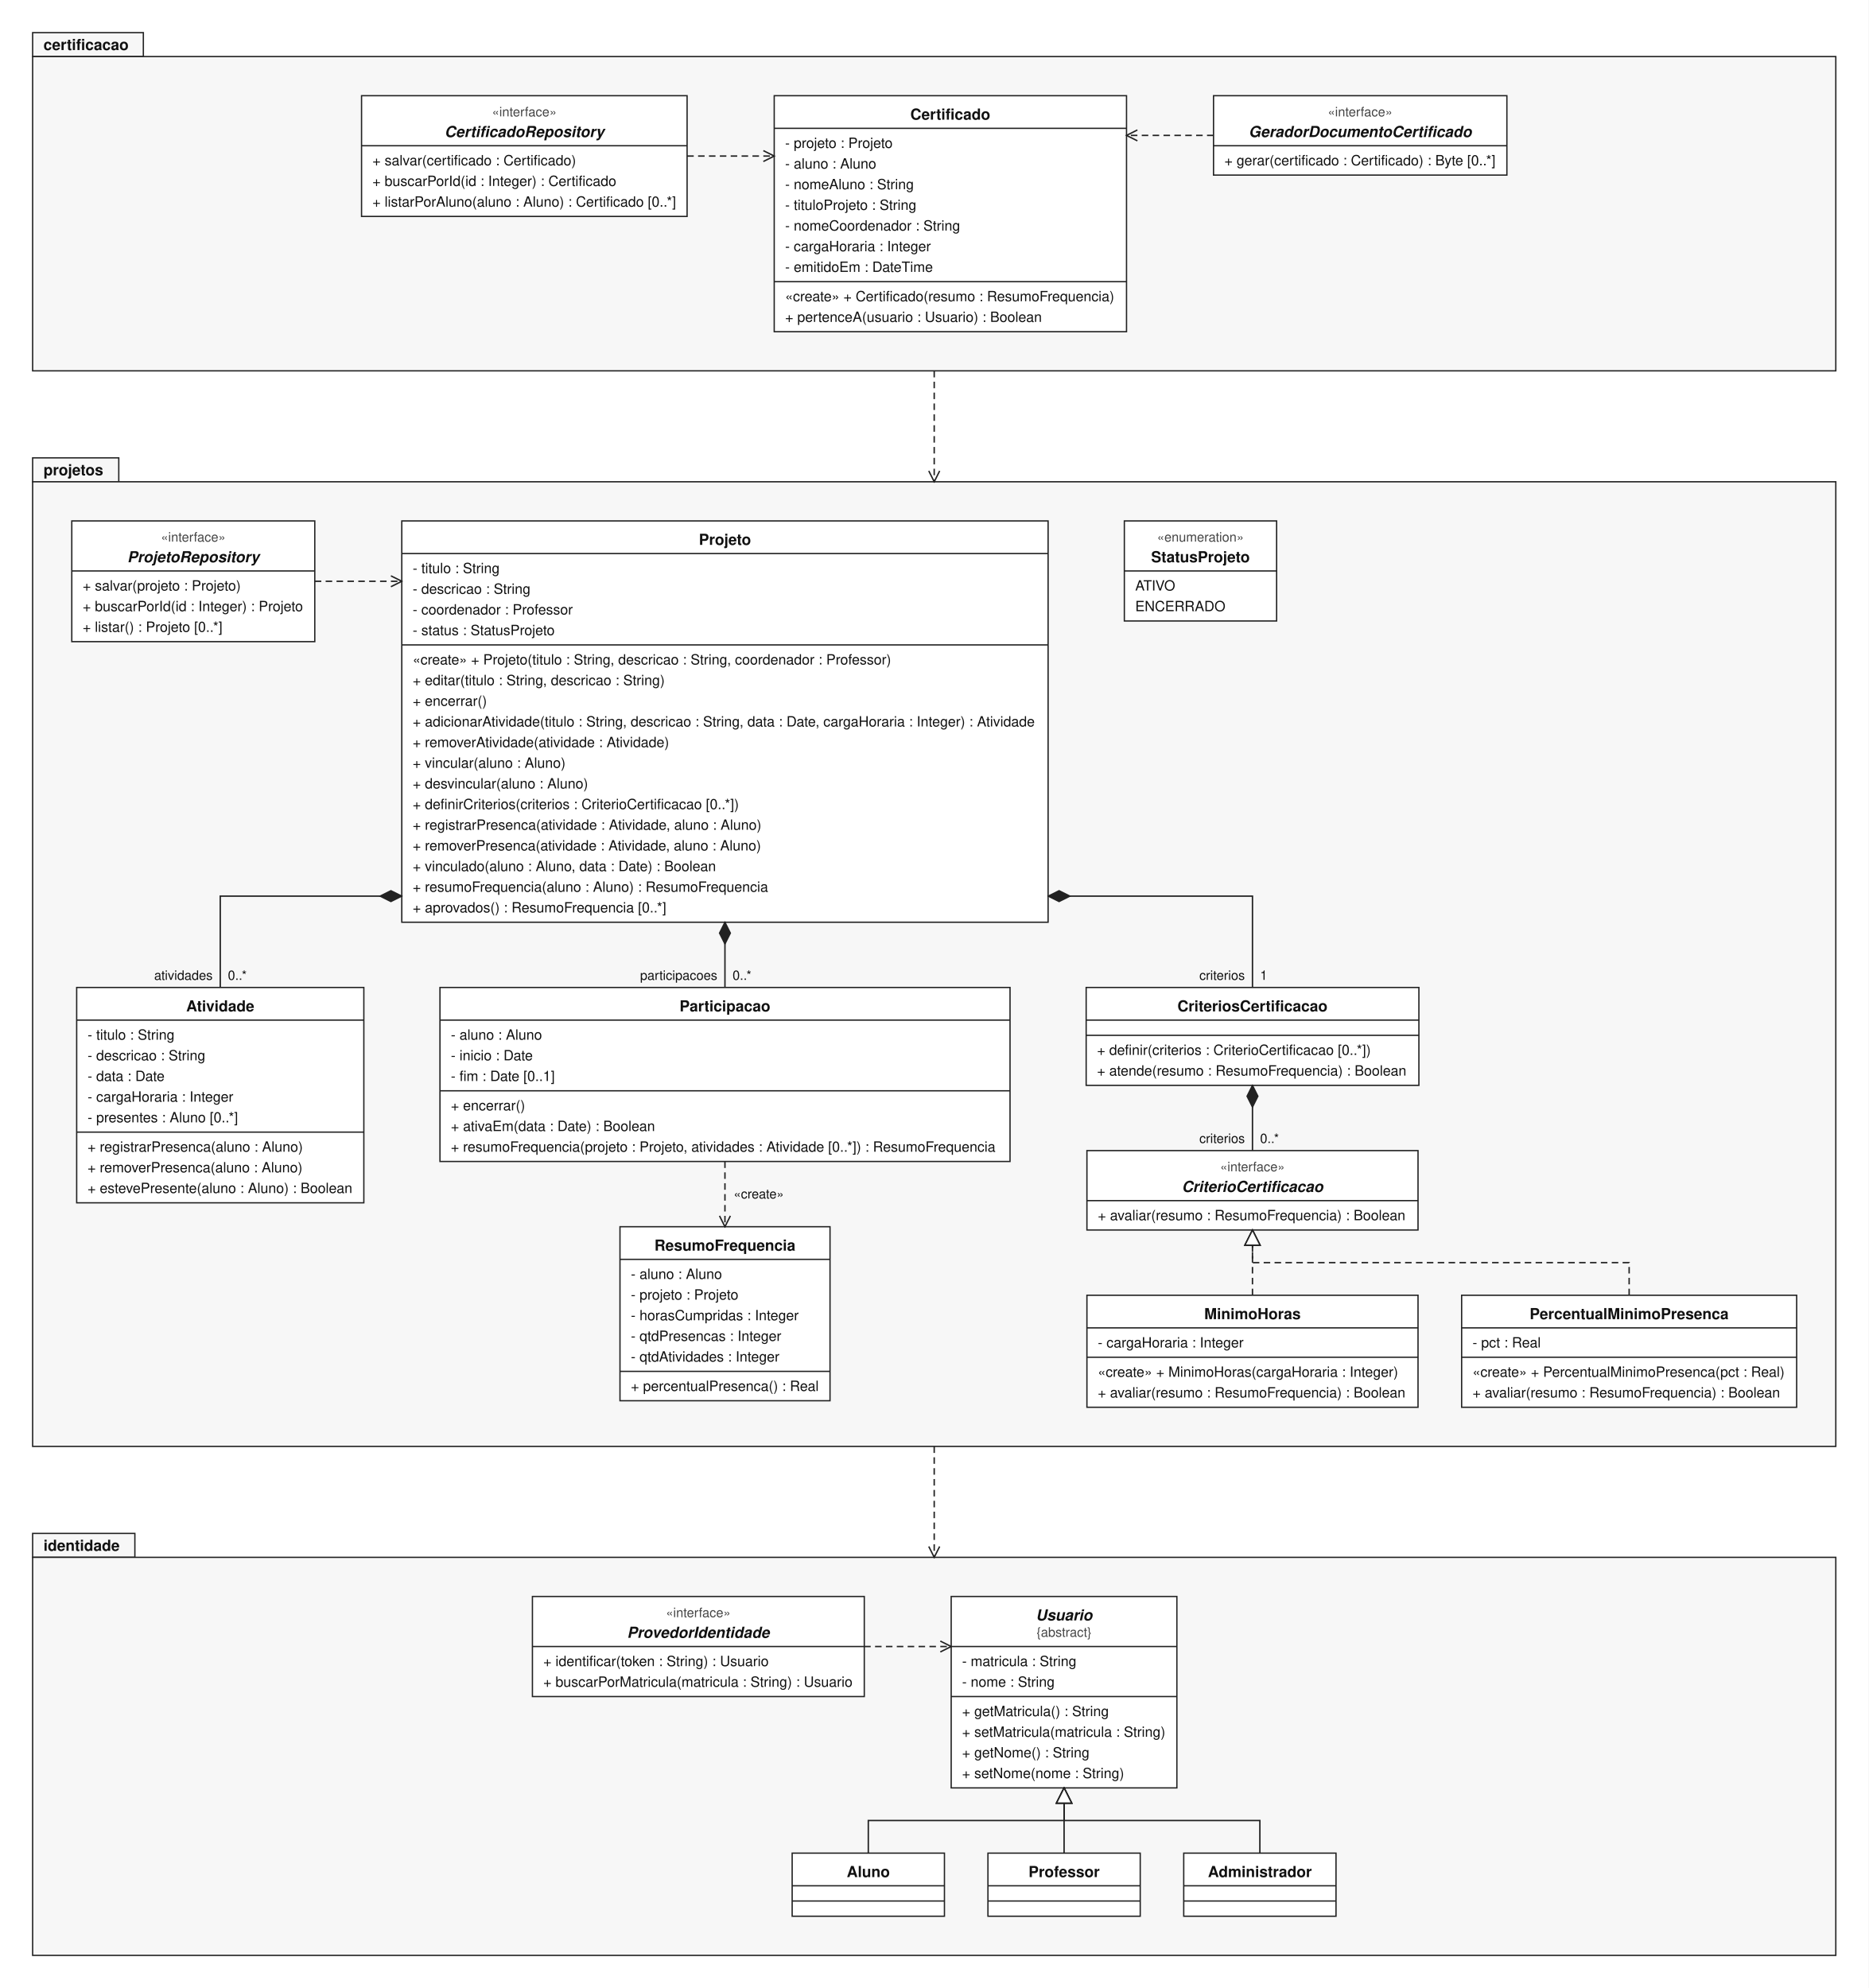
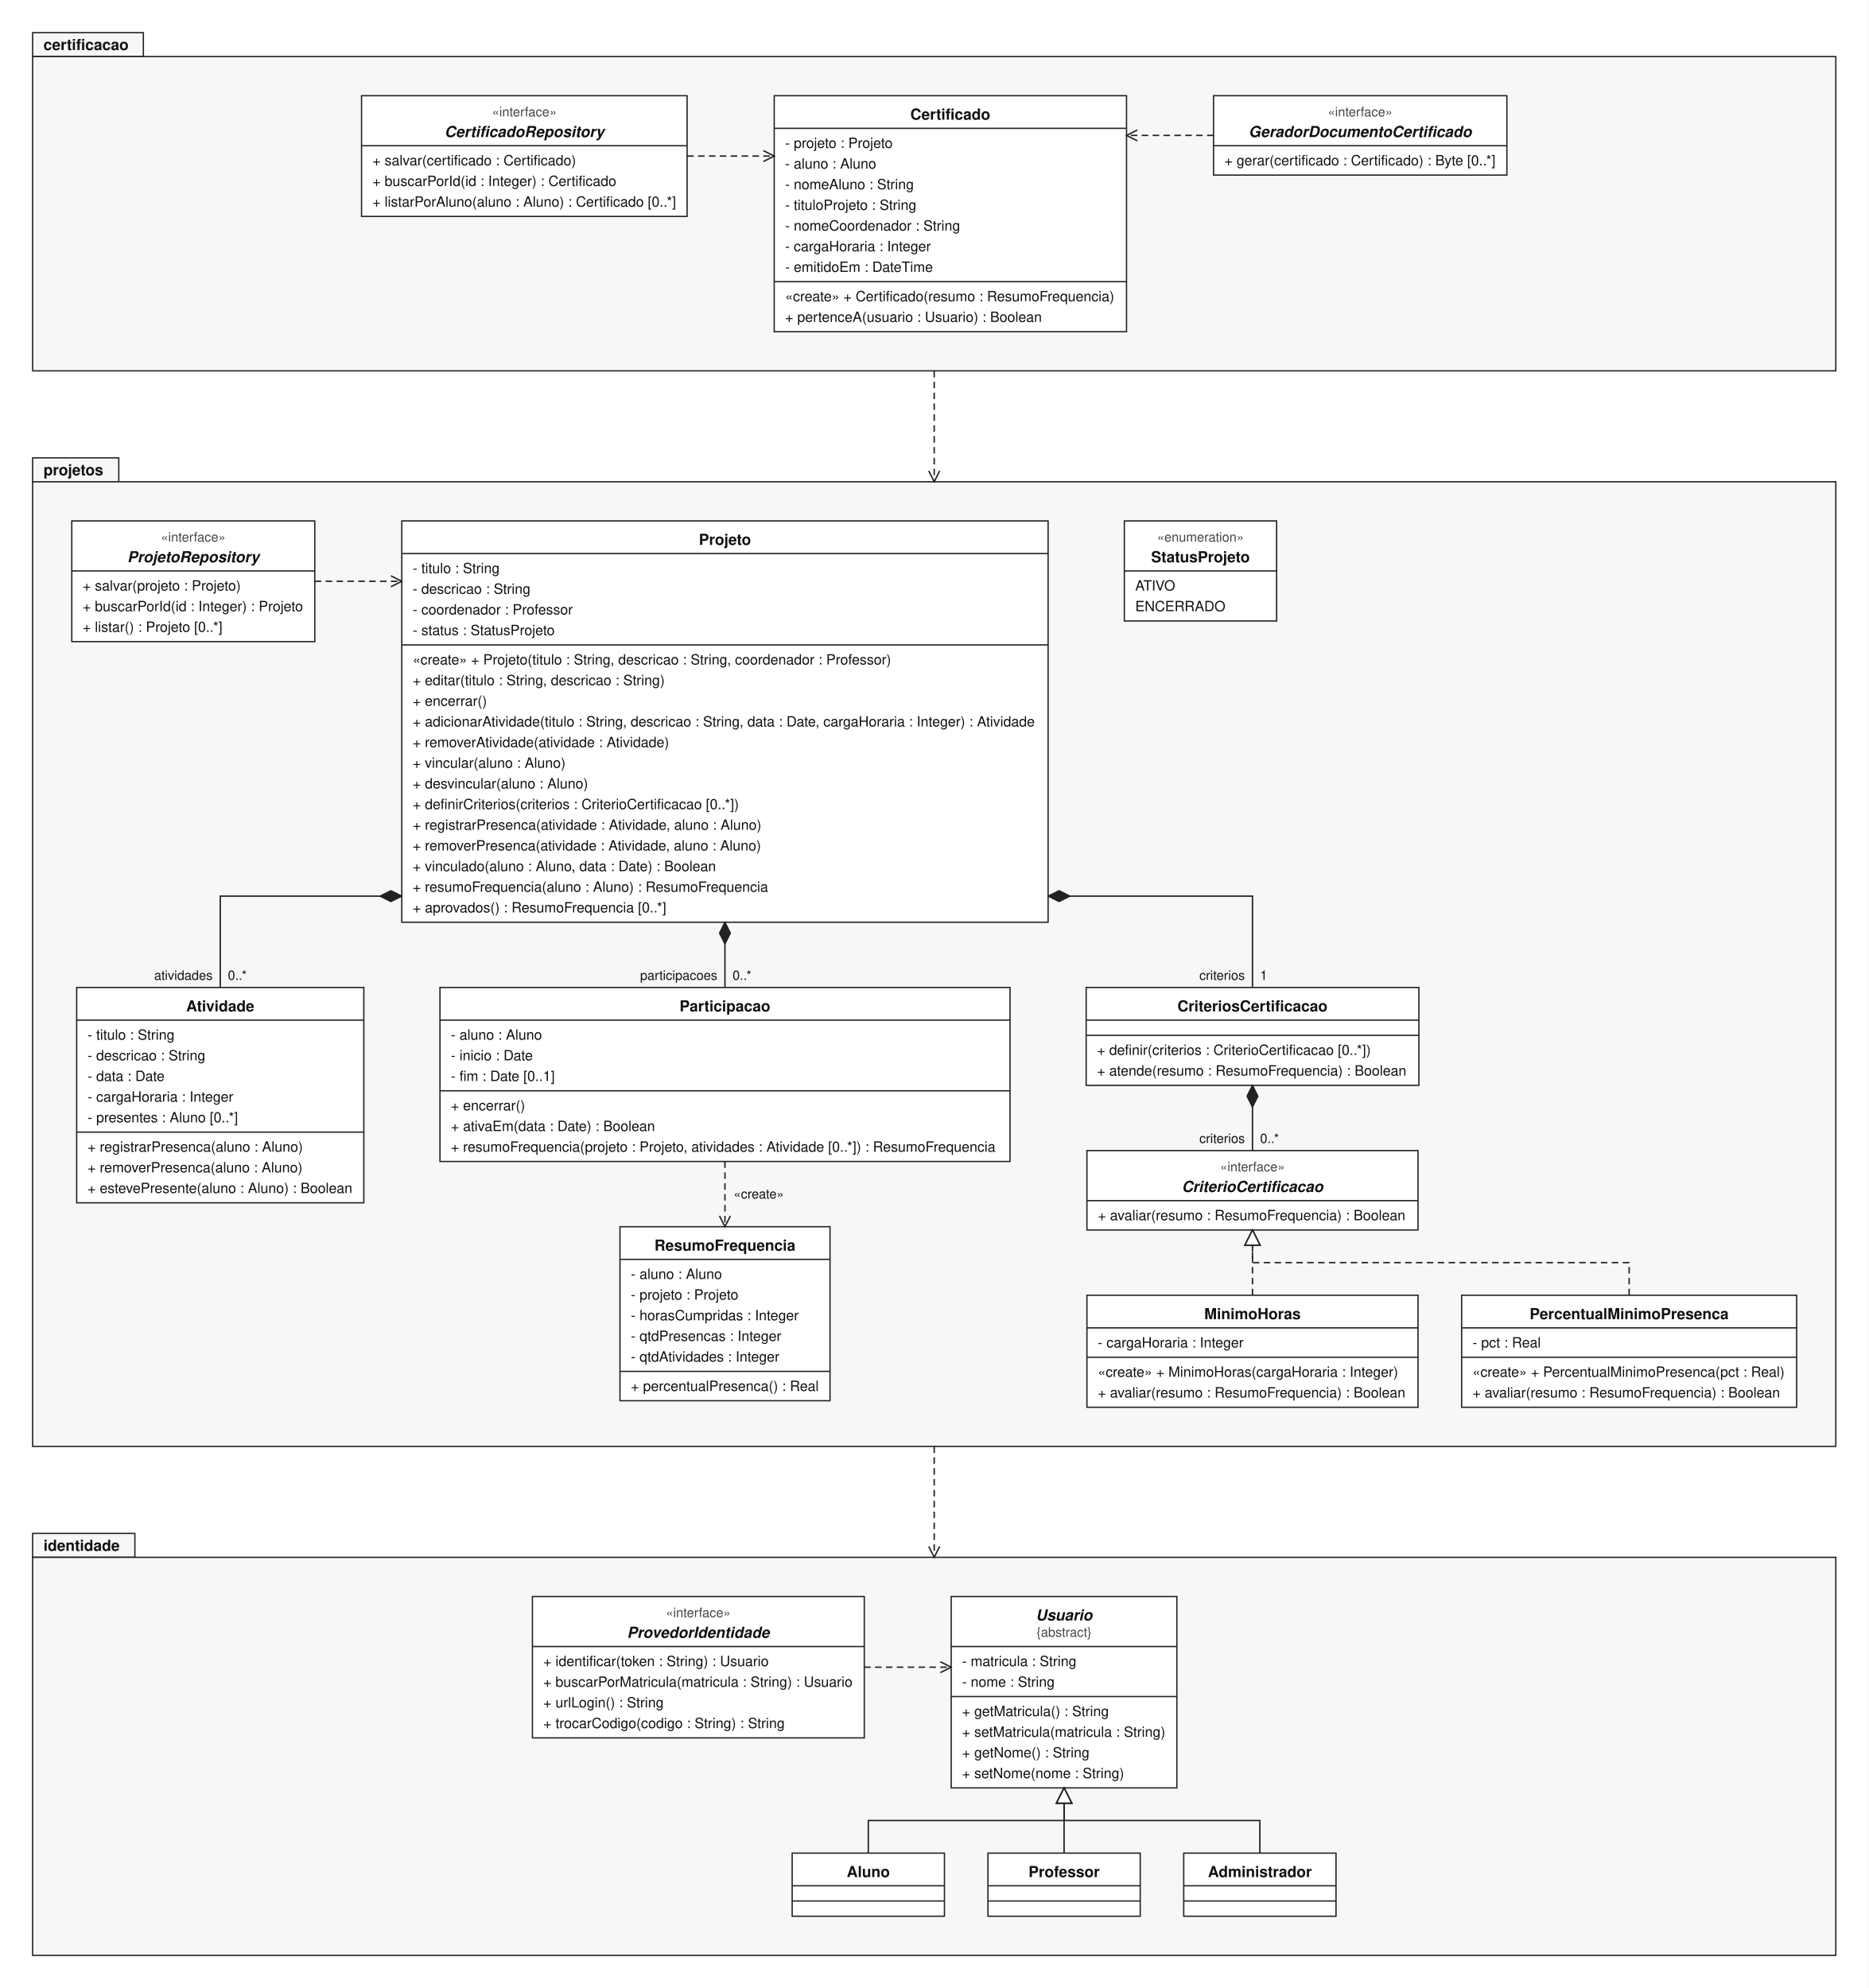
<svg xmlns="http://www.w3.org/2000/svg" width="1718" height="1828" viewBox="0 0 1718 1828" font-family="Helvetica, Arial, 'Liberation Sans', sans-serif">
  <defs>
    <marker id="seta" viewBox="0 0 12 12" refX="11" refY="6" markerWidth="12" markerHeight="12" orient="auto-start-reverse" markerUnits="userSpaceOnUse">
      <path d="M1,1 L11,6 L1,11" fill="none" stroke="#222" stroke-width="1.3" />
+     </marker>
+     <marker id="seta_cheia" viewBox="0 0 12 12" refX="11" refY="6" markerWidth="12" markerHeight="12" orient="auto-start-reverse" markerUnits="userSpaceOnUse">
+       <path d="M1,1 L11,6 L1,11 Z" fill="#222" stroke="#222" stroke-width="1" />
    </marker>
    <marker id="triangulo" viewBox="0 0 16 16" refX="15" refY="8" markerWidth="16" markerHeight="16" orient="auto-start-reverse" markerUnits="userSpaceOnUse">
      <path d="M1,1 L15,8 L1,15 Z" fill="#fff" stroke="#222" stroke-width="1.3" />
    </marker>
    <marker id="losango" viewBox="0 0 22 12" refX="21" refY="6" markerWidth="22" markerHeight="12" orient="auto-start-reverse" markerUnits="userSpaceOnUse">
      <path d="M1,6 L11,1 L21,6 L11,11 Z" fill="#222" stroke="#222" stroke-width="1.2" />
    </marker>
    <marker id="losango_vazio" viewBox="0 0 22 12" refX="21" refY="6" markerWidth="22" markerHeight="12" orient="auto-start-reverse" markerUnits="userSpaceOnUse">
      <path d="M1,6 L11,1 L21,6 L11,11 Z" fill="#fff" stroke="#222" stroke-width="1.2" />
    </marker>
  </defs>
  <rect width="1718" height="1828" fill="#fff" />
  <rect x="30.0" y="30.0" width="101.8" height="22.0" fill="#f7f7f7" stroke="#222" stroke-width="1.2" />
  <rect x="30.0" y="52.0" width="1657.8" height="289.0" fill="#f7f7f7" stroke="#222" stroke-width="1.2" />
  <text x="40.0" y="46.0" font-size="14" text-anchor="start" font-weight="bold" font-style="normal" fill="#111">certificacao</text>
  <rect x="30.0" y="421.0" width="79.2" height="22.0" fill="#f7f7f7" stroke="#222" stroke-width="1.2" />
  <rect x="30.0" y="443.0" width="1657.8" height="887.0" fill="#f7f7f7" stroke="#222" stroke-width="1.2" />
  <text x="40.0" y="437.0" font-size="14" text-anchor="start" font-weight="bold" font-style="normal" fill="#111">projetos</text>
  <rect x="30.0" y="1410.0" width="94.0" height="22.0" fill="#f7f7f7" stroke="#222" stroke-width="1.2" />
  <rect x="30.0" y="1432.0" width="1657.8" height="366.0" fill="#f7f7f7" stroke="#222" stroke-width="1.2" />
  <text x="40.0" y="1426.0" font-size="14" text-anchor="start" font-weight="bold" font-style="normal" fill="#111">identidade</text>
  <polyline points="858.9,341.0 858.9,443.0" fill="none" stroke="#222" stroke-width="1.3" stroke-dasharray="6,4" marker-end="url(#seta)" />
  <polyline points="858.9,1330.0 858.9,1432.0" fill="none" stroke="#222" stroke-width="1.3" stroke-dasharray="6,4" marker-end="url(#seta)" />
  <rect x="332.4" y="88.0" width="299.3" height="111.0" fill="#fff" stroke="#222" stroke-width="1.2" />
  <text x="482.1" y="107.0" font-size="12" text-anchor="middle" font-weight="normal" font-style="normal" fill="#444">«interface»</text>
  <text x="482.1" y="126.0" font-size="14" text-anchor="middle" font-weight="bold" font-style="italic" fill="#111">CertificadoRepository</text>
  <line x1="332.4" y1="134.0" x2="631.8" y2="134.0" stroke="#222" stroke-width="1.2" />
  <text x="342.4" y="152.0" font-size="13" text-anchor="start" font-weight="normal" font-style="normal" fill="#111">+ salvar(certificado : Certificado)</text>
  <text x="342.4" y="171.0" font-size="13" text-anchor="start" font-weight="normal" font-style="normal" fill="#111">+ buscarPorId(id : Integer) : Certificado</text>
  <text x="342.4" y="190.0" font-size="13" text-anchor="start" font-weight="normal" font-style="normal" fill="#111">+ listarPorAluno(aluno : Aluno) : Certificado [0..*]</text>
  <rect x="711.8" y="88.0" width="323.9" height="217.0" fill="#fff" stroke="#222" stroke-width="1.2" />
  <text x="873.7" y="110.0" font-size="14" text-anchor="middle" font-weight="bold" font-style="normal" fill="#111">Certificado</text>
  <line x1="711.8" y1="118.0" x2="1035.7" y2="118.0" stroke="#222" stroke-width="1.2" />
  <text x="721.8" y="136.0" font-size="13" text-anchor="start" font-weight="normal" font-style="normal" fill="#111">- projeto : Projeto</text>
  <text x="721.8" y="155.0" font-size="13" text-anchor="start" font-weight="normal" font-style="normal" fill="#111">- aluno : Aluno</text>
  <text x="721.8" y="174.0" font-size="13" text-anchor="start" font-weight="normal" font-style="normal" fill="#111">- nomeAluno : String</text>
  <text x="721.8" y="193.0" font-size="13" text-anchor="start" font-weight="normal" font-style="normal" fill="#111">- tituloProjeto : String</text>
  <text x="721.8" y="212.0" font-size="13" text-anchor="start" font-weight="normal" font-style="normal" fill="#111">- nomeCoordenador : String</text>
  <text x="721.8" y="231.0" font-size="13" text-anchor="start" font-weight="normal" font-style="normal" fill="#111">- cargaHoraria : Integer</text>
  <text x="721.8" y="250.0" font-size="13" text-anchor="start" font-weight="normal" font-style="normal" fill="#111">- emitidoEm : DateTime</text>
  <line x1="711.8" y1="259.0" x2="1035.7" y2="259.0" stroke="#222" stroke-width="1.2" />
  <text x="721.8" y="277.0" font-size="13" text-anchor="start" font-weight="normal" font-style="normal" fill="#111">«create» + Certificado(resumo : ResumoFrequencia)</text>
  <text x="721.8" y="296.0" font-size="13" text-anchor="start" font-weight="normal" font-style="normal" fill="#111">+ pertenceA(usuario : Usuario) : Boolean</text>
  <rect x="1115.7" y="88.0" width="269.7" height="73.0" fill="#fff" stroke="#222" stroke-width="1.2" />
  <text x="1250.5" y="107.0" font-size="12" text-anchor="middle" font-weight="normal" font-style="normal" fill="#444">«interface»</text>
  <text x="1250.5" y="126.0" font-size="14" text-anchor="middle" font-weight="bold" font-style="italic" fill="#111">GeradorDocumentoCertificado</text>
  <line x1="1115.7" y1="134.0" x2="1385.3" y2="134.0" stroke="#222" stroke-width="1.2" />
  <text x="1125.7" y="152.0" font-size="13" text-anchor="start" font-weight="normal" font-style="normal" fill="#111">+ gerar(certificado : Certificado) : Byte [0..*]</text>
  <rect x="66.0" y="479.0" width="223.4" height="111.0" fill="#fff" stroke="#222" stroke-width="1.2" />
  <text x="177.7" y="498.0" font-size="12" text-anchor="middle" font-weight="normal" font-style="normal" fill="#444">«interface»</text>
  <text x="177.7" y="517.0" font-size="14" text-anchor="middle" font-weight="bold" font-style="italic" fill="#111">ProjetoRepository</text>
  <line x1="66.0" y1="525.0" x2="289.4" y2="525.0" stroke="#222" stroke-width="1.2" />
  <text x="76.0" y="543.0" font-size="13" text-anchor="start" font-weight="normal" font-style="normal" fill="#111">+ salvar(projeto : Projeto)</text>
  <text x="76.0" y="562.0" font-size="13" text-anchor="start" font-weight="normal" font-style="normal" fill="#111">+ buscarPorId(id : Integer) : Projeto</text>
  <text x="76.0" y="581.0" font-size="13" text-anchor="start" font-weight="normal" font-style="normal" fill="#111">+ listar() : Projeto [0..*]</text>
  <rect x="369.4" y="479.0" width="594.2" height="369.0" fill="#fff" stroke="#222" stroke-width="1.2" />
  <text x="666.5" y="501.0" font-size="14" text-anchor="middle" font-weight="bold" font-style="normal" fill="#111">Projeto</text>
  <line x1="369.4" y1="509.0" x2="963.7" y2="509.0" stroke="#222" stroke-width="1.2" />
  <text x="379.4" y="527.0" font-size="13" text-anchor="start" font-weight="normal" font-style="normal" fill="#111">- titulo : String</text>
  <text x="379.4" y="546.0" font-size="13" text-anchor="start" font-weight="normal" font-style="normal" fill="#111">- descricao : String</text>
  <text x="379.4" y="565.0" font-size="13" text-anchor="start" font-weight="normal" font-style="normal" fill="#111">- coordenador : Professor</text>
  <text x="379.4" y="584.0" font-size="13" text-anchor="start" font-weight="normal" font-style="normal" fill="#111">- status : StatusProjeto</text>
  <line x1="369.4" y1="593.0" x2="963.7" y2="593.0" stroke="#222" stroke-width="1.2" />
  <text x="379.4" y="611.0" font-size="13" text-anchor="start" font-weight="normal" font-style="normal" fill="#111">«create» + Projeto(titulo : String, descricao : String, coordenador : Professor)</text>
  <text x="379.4" y="630.0" font-size="13" text-anchor="start" font-weight="normal" font-style="normal" fill="#111">+ editar(titulo : String, descricao : String)</text>
  <text x="379.4" y="649.0" font-size="13" text-anchor="start" font-weight="normal" font-style="normal" fill="#111">+ encerrar()</text>
  <text x="379.4" y="668.0" font-size="13" text-anchor="start" font-weight="normal" font-style="normal" fill="#111">+ adicionarAtividade(titulo : String, descricao : String, data : Date, cargaHoraria : Integer) : Atividade</text>
  <text x="379.4" y="687.0" font-size="13" text-anchor="start" font-weight="normal" font-style="normal" fill="#111">+ removerAtividade(atividade : Atividade)</text>
  <text x="379.4" y="706.0" font-size="13" text-anchor="start" font-weight="normal" font-style="normal" fill="#111">+ vincular(aluno : Aluno)</text>
  <text x="379.4" y="725.0" font-size="13" text-anchor="start" font-weight="normal" font-style="normal" fill="#111">+ desvincular(aluno : Aluno)</text>
  <text x="379.4" y="744.0" font-size="13" text-anchor="start" font-weight="normal" font-style="normal" fill="#111">+ definirCriterios(criterios : CriterioCertificacao [0..*])</text>
  <text x="379.4" y="763.0" font-size="13" text-anchor="start" font-weight="normal" font-style="normal" fill="#111">+ registrarPresenca(atividade : Atividade, aluno : Aluno)</text>
  <text x="379.4" y="782.0" font-size="13" text-anchor="start" font-weight="normal" font-style="normal" fill="#111">+ removerPresenca(atividade : Atividade, aluno : Aluno)</text>
  <text x="379.4" y="801.0" font-size="13" text-anchor="start" font-weight="normal" font-style="normal" fill="#111">+ vinculado(aluno : Aluno, data : Date) : Boolean</text>
  <text x="379.4" y="820.0" font-size="13" text-anchor="start" font-weight="normal" font-style="normal" fill="#111">+ resumoFrequencia(aluno : Aluno) : ResumoFrequencia</text>
  <text x="379.4" y="839.0" font-size="13" text-anchor="start" font-weight="normal" font-style="normal" fill="#111">+ aprovados() : ResumoFrequencia [0..*]</text>
  <rect x="1033.7" y="479.0" width="140.0" height="92.0" fill="#fff" stroke="#222" stroke-width="1.2" />
  <text x="1103.7" y="498.0" font-size="12" text-anchor="middle" font-weight="normal" font-style="normal" fill="#444">«enumeration»</text>
  <text x="1103.7" y="517.0" font-size="14" text-anchor="middle" font-weight="bold" font-style="normal" fill="#111">StatusProjeto</text>
  <line x1="1033.7" y1="525.0" x2="1173.7" y2="525.0" stroke="#222" stroke-width="1.2" />
  <text x="1043.7" y="543.0" font-size="13" text-anchor="start" font-weight="normal" font-style="normal" fill="#111">ATIVO</text>
  <text x="1043.7" y="562.0" font-size="13" text-anchor="start" font-weight="normal" font-style="normal" fill="#111">ENCERRADO</text>
  <rect x="70.5" y="908.0" width="264.0" height="198.0" fill="#fff" stroke="#222" stroke-width="1.2" />
  <text x="202.5" y="930.0" font-size="14" text-anchor="middle" font-weight="bold" font-style="normal" fill="#111">Atividade</text>
  <line x1="70.5" y1="938.0" x2="334.5" y2="938.0" stroke="#222" stroke-width="1.2" />
  <text x="80.5" y="956.0" font-size="13" text-anchor="start" font-weight="normal" font-style="normal" fill="#111">- titulo : String</text>
  <text x="80.5" y="975.0" font-size="13" text-anchor="start" font-weight="normal" font-style="normal" fill="#111">- descricao : String</text>
  <text x="80.5" y="994.0" font-size="13" text-anchor="start" font-weight="normal" font-style="normal" fill="#111">- data : Date</text>
  <text x="80.5" y="1013.0" font-size="13" text-anchor="start" font-weight="normal" font-style="normal" fill="#111">- cargaHoraria : Integer</text>
  <text x="80.5" y="1032.0" font-size="13" text-anchor="start" font-weight="normal" font-style="normal" fill="#111">- presentes : Aluno [0..*]</text>
  <line x1="70.5" y1="1041.0" x2="334.5" y2="1041.0" stroke="#222" stroke-width="1.2" />
  <text x="80.5" y="1059.0" font-size="13" text-anchor="start" font-weight="normal" font-style="normal" fill="#111">+ registrarPresenca(aluno : Aluno)</text>
  <text x="80.5" y="1078.0" font-size="13" text-anchor="start" font-weight="normal" font-style="normal" fill="#111">+ removerPresenca(aluno : Aluno)</text>
  <text x="80.5" y="1097.0" font-size="13" text-anchor="start" font-weight="normal" font-style="normal" fill="#111">+ estevePresente(aluno : Aluno) : Boolean</text>
  <rect x="404.5" y="908.0" width="524.1" height="160.0" fill="#fff" stroke="#222" stroke-width="1.2" />
  <text x="666.5" y="930.0" font-size="14" text-anchor="middle" font-weight="bold" font-style="normal" fill="#111">Participacao</text>
  <line x1="404.5" y1="938.0" x2="928.6" y2="938.0" stroke="#222" stroke-width="1.2" />
  <text x="414.5" y="956.0" font-size="13" text-anchor="start" font-weight="normal" font-style="normal" fill="#111">- aluno : Aluno</text>
  <text x="414.5" y="975.0" font-size="13" text-anchor="start" font-weight="normal" font-style="normal" fill="#111">- inicio : Date</text>
  <text x="414.5" y="994.0" font-size="13" text-anchor="start" font-weight="normal" font-style="normal" fill="#111">- fim : Date [0..1]</text>
  <line x1="404.5" y1="1003.0" x2="928.6" y2="1003.0" stroke="#222" stroke-width="1.2" />
  <text x="414.5" y="1021.0" font-size="13" text-anchor="start" font-weight="normal" font-style="normal" fill="#111">+ encerrar()</text>
  <text x="414.5" y="1040.0" font-size="13" text-anchor="start" font-weight="normal" font-style="normal" fill="#111">+ ativaEm(data : Date) : Boolean</text>
  <text x="414.5" y="1059.0" font-size="13" text-anchor="start" font-weight="normal" font-style="normal" fill="#111">+ resumoFrequencia(projeto : Projeto, atividades : Atividade [0..*]) : ResumoFrequencia</text>
  <rect x="998.6" y="908.0" width="305.9" height="90.0" fill="#fff" stroke="#222" stroke-width="1.2" />
  <text x="1151.5" y="930.0" font-size="14" text-anchor="middle" font-weight="bold" font-style="normal" fill="#111">CriteriosCertificacao</text>
  <line x1="998.6" y1="938.0" x2="1304.5" y2="938.0" stroke="#222" stroke-width="1.2" />
  <line x1="998.6" y1="952.0" x2="1304.5" y2="952.0" stroke="#222" stroke-width="1.2" />
  <text x="1008.6" y="970.0" font-size="13" text-anchor="start" font-weight="normal" font-style="normal" fill="#111">+ definir(criterios : CriterioCertificacao [0..*])</text>
  <text x="1008.6" y="989.0" font-size="13" text-anchor="start" font-weight="normal" font-style="normal" fill="#111">+ atende(resumo : ResumoFrequencia) : Boolean</text>
  <rect x="570.0" y="1128.0" width="193.1" height="160.0" fill="#fff" stroke="#222" stroke-width="1.2" />
  <text x="666.5" y="1150.0" font-size="14" text-anchor="middle" font-weight="bold" font-style="normal" fill="#111">ResumoFrequencia</text>
  <line x1="570.0" y1="1158.0" x2="763.1" y2="1158.0" stroke="#222" stroke-width="1.2" />
  <text x="580.0" y="1176.0" font-size="13" text-anchor="start" font-weight="normal" font-style="normal" fill="#111">- aluno : Aluno</text>
  <text x="580.0" y="1195.0" font-size="13" text-anchor="start" font-weight="normal" font-style="normal" fill="#111">- projeto : Projeto</text>
  <text x="580.0" y="1214.0" font-size="13" text-anchor="start" font-weight="normal" font-style="normal" fill="#111">- horasCumpridas : Integer</text>
  <text x="580.0" y="1233.0" font-size="13" text-anchor="start" font-weight="normal" font-style="normal" fill="#111">- qtdPresencas : Integer</text>
  <text x="580.0" y="1252.0" font-size="13" text-anchor="start" font-weight="normal" font-style="normal" fill="#111">- qtdAtividades : Integer</text>
  <line x1="570.0" y1="1261.0" x2="763.1" y2="1261.0" stroke="#222" stroke-width="1.2" />
  <text x="580.0" y="1279.0" font-size="13" text-anchor="start" font-weight="normal" font-style="normal" fill="#111">+ percentualPresenca() : Real</text>
  <rect x="999.3" y="1058.0" width="304.4" height="73.0" fill="#fff" stroke="#222" stroke-width="1.2" />
  <text x="1151.5" y="1077.0" font-size="12" text-anchor="middle" font-weight="normal" font-style="normal" fill="#444">«interface»</text>
  <text x="1151.5" y="1096.0" font-size="14" text-anchor="middle" font-weight="bold" font-style="italic" fill="#111">CriterioCertificacao</text>
  <line x1="999.3" y1="1104.0" x2="1303.8" y2="1104.0" stroke="#222" stroke-width="1.2" />
  <text x="1009.3" y="1122.0" font-size="13" text-anchor="start" font-weight="normal" font-style="normal" fill="#111">+ avaliar(resumo : ResumoFrequencia) : Boolean</text>
  <rect x="999.3" y="1191.0" width="304.4" height="103.0" fill="#fff" stroke="#222" stroke-width="1.2" />
  <text x="1151.5" y="1213.0" font-size="14" text-anchor="middle" font-weight="bold" font-style="normal" fill="#111">MinimoHoras</text>
  <line x1="999.3" y1="1221.0" x2="1303.8" y2="1221.0" stroke="#222" stroke-width="1.2" />
  <text x="1009.3" y="1239.0" font-size="13" text-anchor="start" font-weight="normal" font-style="normal" fill="#111">- cargaHoraria : Integer</text>
  <line x1="999.3" y1="1248.0" x2="1303.8" y2="1248.0" stroke="#222" stroke-width="1.2" />
  <text x="1009.3" y="1266.0" font-size="13" text-anchor="start" font-weight="normal" font-style="normal" fill="#111">«create» + MinimoHoras(cargaHoraria : Integer)</text>
  <text x="1009.3" y="1285.0" font-size="13" text-anchor="start" font-weight="normal" font-style="normal" fill="#111">+ avaliar(resumo : ResumoFrequencia) : Boolean</text>
  <rect x="1343.8" y="1191.0" width="308.0" height="103.0" fill="#fff" stroke="#222" stroke-width="1.2" />
  <text x="1497.8" y="1213.0" font-size="14" text-anchor="middle" font-weight="bold" font-style="normal" fill="#111">PercentualMinimoPresenca</text>
  <line x1="1343.8" y1="1221.0" x2="1651.8" y2="1221.0" stroke="#222" stroke-width="1.2" />
  <text x="1353.8" y="1239.0" font-size="13" text-anchor="start" font-weight="normal" font-style="normal" fill="#111">- pct : Real</text>
  <line x1="1343.8" y1="1248.0" x2="1651.8" y2="1248.0" stroke="#222" stroke-width="1.2" />
  <text x="1353.8" y="1266.0" font-size="13" text-anchor="start" font-weight="normal" font-style="normal" fill="#111">«create» + PercentualMinimoPresenca(pct : Real)</text>
  <text x="1353.8" y="1285.0" font-size="13" text-anchor="start" font-weight="normal" font-style="normal" fill="#111">+ avaliar(resumo : ResumoFrequencia) : Boolean</text>
-   <rect x="489.5" y="1468.0" width="305.1" height="92.0" fill="#fff" stroke="#222" stroke-width="1.2" />
+   <rect x="489.5" y="1468.0" width="305.1" height="130.0" fill="#fff" stroke="#222" stroke-width="1.2" />
  <text x="642.0" y="1487.0" font-size="12" text-anchor="middle" font-weight="normal" font-style="normal" fill="#444">«interface»</text>
  <text x="642.0" y="1506.0" font-size="14" text-anchor="middle" font-weight="bold" font-style="italic" fill="#111">ProvedorIdentidade</text>
  <line x1="489.5" y1="1514.0" x2="794.5" y2="1514.0" stroke="#222" stroke-width="1.2" />
  <text x="499.5" y="1532.0" font-size="13" text-anchor="start" font-weight="normal" font-style="normal" fill="#111">+ identificar(token : String) : Usuario</text>
  <text x="499.5" y="1551.0" font-size="13" text-anchor="start" font-weight="normal" font-style="normal" fill="#111">+ buscarPorMatricula(matricula : String) : Usuario</text>
+   <text x="499.5" y="1570.0" font-size="13" text-anchor="start" font-weight="normal" font-style="normal" fill="#111">+ urlLogin() : String</text>
+   <text x="499.5" y="1589.0" font-size="13" text-anchor="start" font-weight="normal" font-style="normal" fill="#111">+ trocarCodigo(codigo : String) : String</text>
  <rect x="874.5" y="1468.0" width="207.5" height="176.0" fill="#fff" stroke="#222" stroke-width="1.2" />
  <text x="978.3" y="1490.0" font-size="14" text-anchor="middle" font-weight="bold" font-style="italic" fill="#111">Usuario</text>
  <text x="978.3" y="1505.0" font-size="12" text-anchor="middle" font-weight="normal" font-style="normal" fill="#444">{abstract}</text>
  <line x1="874.5" y1="1514.0" x2="1082.0" y2="1514.0" stroke="#222" stroke-width="1.2" />
  <text x="884.5" y="1532.0" font-size="13" text-anchor="start" font-weight="normal" font-style="normal" fill="#111">- matricula : String</text>
  <text x="884.5" y="1551.0" font-size="13" text-anchor="start" font-weight="normal" font-style="normal" fill="#111">- nome : String</text>
  <line x1="874.5" y1="1560.0" x2="1082.0" y2="1560.0" stroke="#222" stroke-width="1.2" />
  <text x="884.5" y="1578.0" font-size="13" text-anchor="start" font-weight="normal" font-style="normal" fill="#111">+ getMatricula() : String</text>
  <text x="884.5" y="1597.0" font-size="13" text-anchor="start" font-weight="normal" font-style="normal" fill="#111">+ setMatricula(matricula : String)</text>
  <text x="884.5" y="1616.0" font-size="13" text-anchor="start" font-weight="normal" font-style="normal" fill="#111">+ getNome() : String</text>
  <text x="884.5" y="1635.0" font-size="13" text-anchor="start" font-weight="normal" font-style="normal" fill="#111">+ setNome(nome : String)</text>
  <rect x="728.3" y="1704.0" width="140.0" height="58.0" fill="#fff" stroke="#222" stroke-width="1.2" />
  <text x="798.3" y="1726.0" font-size="14" text-anchor="middle" font-weight="bold" font-style="normal" fill="#111">Aluno</text>
  <line x1="728.3" y1="1734.0" x2="868.3" y2="1734.0" stroke="#222" stroke-width="1.2" />
  <line x1="728.3" y1="1748.0" x2="868.3" y2="1748.0" stroke="#222" stroke-width="1.2" />
  <rect x="908.3" y="1704.0" width="140.0" height="58.0" fill="#fff" stroke="#222" stroke-width="1.2" />
  <text x="978.3" y="1726.0" font-size="14" text-anchor="middle" font-weight="bold" font-style="normal" fill="#111">Professor</text>
  <line x1="908.3" y1="1734.0" x2="1048.3" y2="1734.0" stroke="#222" stroke-width="1.2" />
  <line x1="908.3" y1="1748.0" x2="1048.3" y2="1748.0" stroke="#222" stroke-width="1.2" />
  <rect x="1088.3" y="1704.0" width="140.0" height="58.0" fill="#fff" stroke="#222" stroke-width="1.2" />
  <text x="1158.3" y="1726.0" font-size="14" text-anchor="middle" font-weight="bold" font-style="normal" fill="#111">Administrador</text>
  <line x1="1088.3" y1="1734.0" x2="1228.3" y2="1734.0" stroke="#222" stroke-width="1.2" />
  <line x1="1088.3" y1="1748.0" x2="1228.3" y2="1748.0" stroke="#222" stroke-width="1.2" />
  <polyline points="631.8,143.5 711.8,143.5" fill="none" stroke="#222" stroke-width="1.3" stroke-dasharray="6,4" marker-end="url(#seta)" />
  <polyline points="1115.7,124.5 1035.7,124.5" fill="none" stroke="#222" stroke-width="1.3" stroke-dasharray="6,4" marker-end="url(#seta)" />
  <polyline points="289.4,534.5 369.4,534.5" fill="none" stroke="#222" stroke-width="1.3" stroke-dasharray="6,4" marker-end="url(#seta)" />
  <polyline points="369.4,824.0 202.5,824.0 202.5,908.0" fill="none" stroke="#222" stroke-width="1.3" marker-start="url(#losango)" />
  <text x="195.5" y="901.0" font-size="12" text-anchor="end" font-weight="normal" font-style="normal" fill="#111">atividades</text>
  <text x="209.5" y="901.0" font-size="12" text-anchor="start" font-weight="normal" font-style="normal" fill="#111">0..*</text>
  <polyline points="666.5,848.0 666.5,908.0" fill="none" stroke="#222" stroke-width="1.3" marker-start="url(#losango)" />
  <text x="659.5" y="901.0" font-size="12" text-anchor="end" font-weight="normal" font-style="normal" fill="#111">participacoes</text>
  <text x="673.5" y="901.0" font-size="12" text-anchor="start" font-weight="normal" font-style="normal" fill="#111">0..*</text>
  <polyline points="963.7,824.0 1151.5,824.0 1151.5,908.0" fill="none" stroke="#222" stroke-width="1.3" marker-start="url(#losango)" />
  <text x="1144.5" y="901.0" font-size="12" text-anchor="end" font-weight="normal" font-style="normal" fill="#111">criterios</text>
  <text x="1158.5" y="901.0" font-size="12" text-anchor="start" font-weight="normal" font-style="normal" fill="#111">1</text>
  <polyline points="666.5,1068.0 666.5,1128.0" fill="none" stroke="#222" stroke-width="1.3" stroke-dasharray="6,4" marker-end="url(#seta)" />
  <text x="674.5" y="1102.0" font-size="12" text-anchor="start" font-weight="normal" font-style="normal" fill="#111">«create»</text>
  <polyline points="1151.5,998.0 1151.5,1058.0" fill="none" stroke="#222" stroke-width="1.3" marker-start="url(#losango)" />
  <text x="1144.5" y="1051.0" font-size="12" text-anchor="end" font-weight="normal" font-style="normal" fill="#111">criterios</text>
  <text x="1158.5" y="1051.0" font-size="12" text-anchor="start" font-weight="normal" font-style="normal" fill="#111">0..*</text>
  <polyline points="1151.5,1191.0 1151.5,1161.0 1151.5,1161.0 1151.5,1131.0" fill="none" stroke="#222" stroke-width="1.3" stroke-dasharray="6,4" marker-end="url(#triangulo)" />
  <polyline points="1497.8,1191.0 1497.8,1161.0 1151.5,1161.0 1151.5,1131.0" fill="none" stroke="#222" stroke-width="1.3" stroke-dasharray="6,4" marker-end="url(#triangulo)" />
-   <polyline points="794.5,1514.0 874.5,1514.0" fill="none" stroke="#222" stroke-width="1.3" stroke-dasharray="6,4" marker-end="url(#seta)" />
+   <polyline points="794.5,1533.0 874.5,1533.0" fill="none" stroke="#222" stroke-width="1.3" stroke-dasharray="6,4" marker-end="url(#seta)" />
  <polyline points="798.3,1704.0 798.3,1674.0 978.3,1674.0 978.3,1644.0" fill="none" stroke="#222" stroke-width="1.3" marker-end="url(#triangulo)" />
  <polyline points="978.3,1704.0 978.3,1674.0 978.3,1674.0 978.3,1644.0" fill="none" stroke="#222" stroke-width="1.3" marker-end="url(#triangulo)" />
  <polyline points="1158.3,1704.0 1158.3,1674.0 978.3,1674.0 978.3,1644.0" fill="none" stroke="#222" stroke-width="1.3" marker-end="url(#triangulo)" />
</svg>
